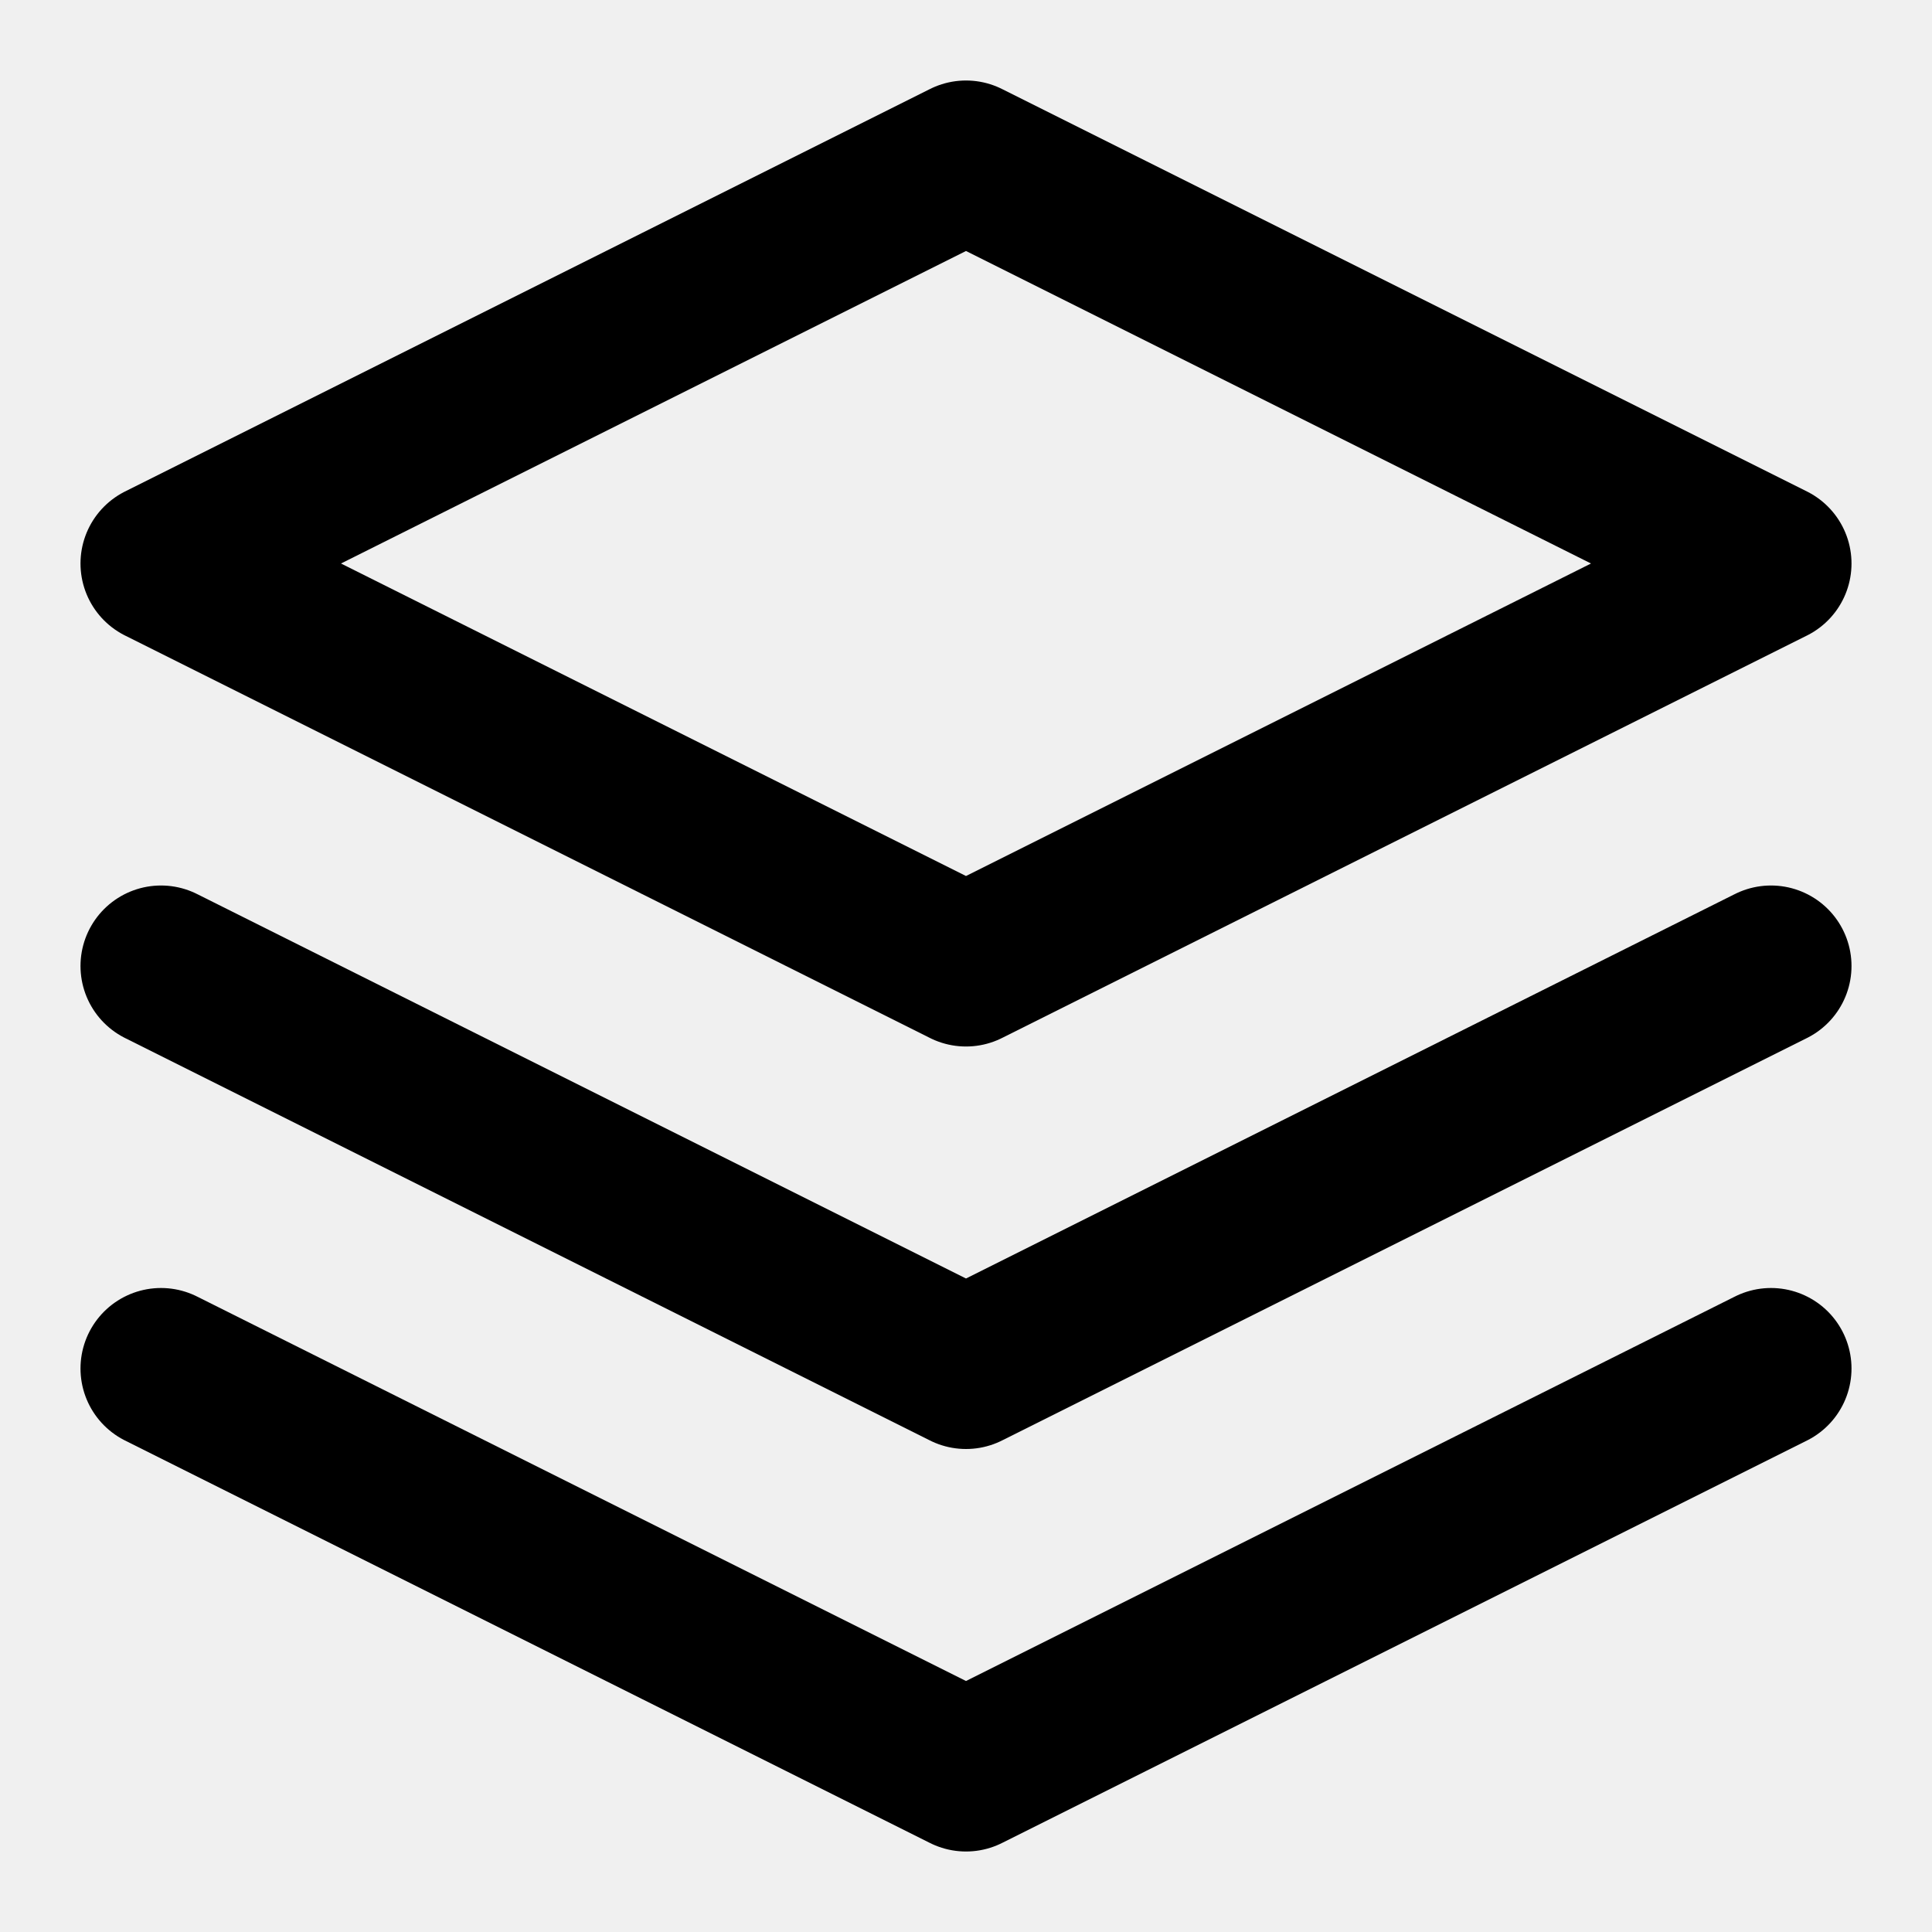
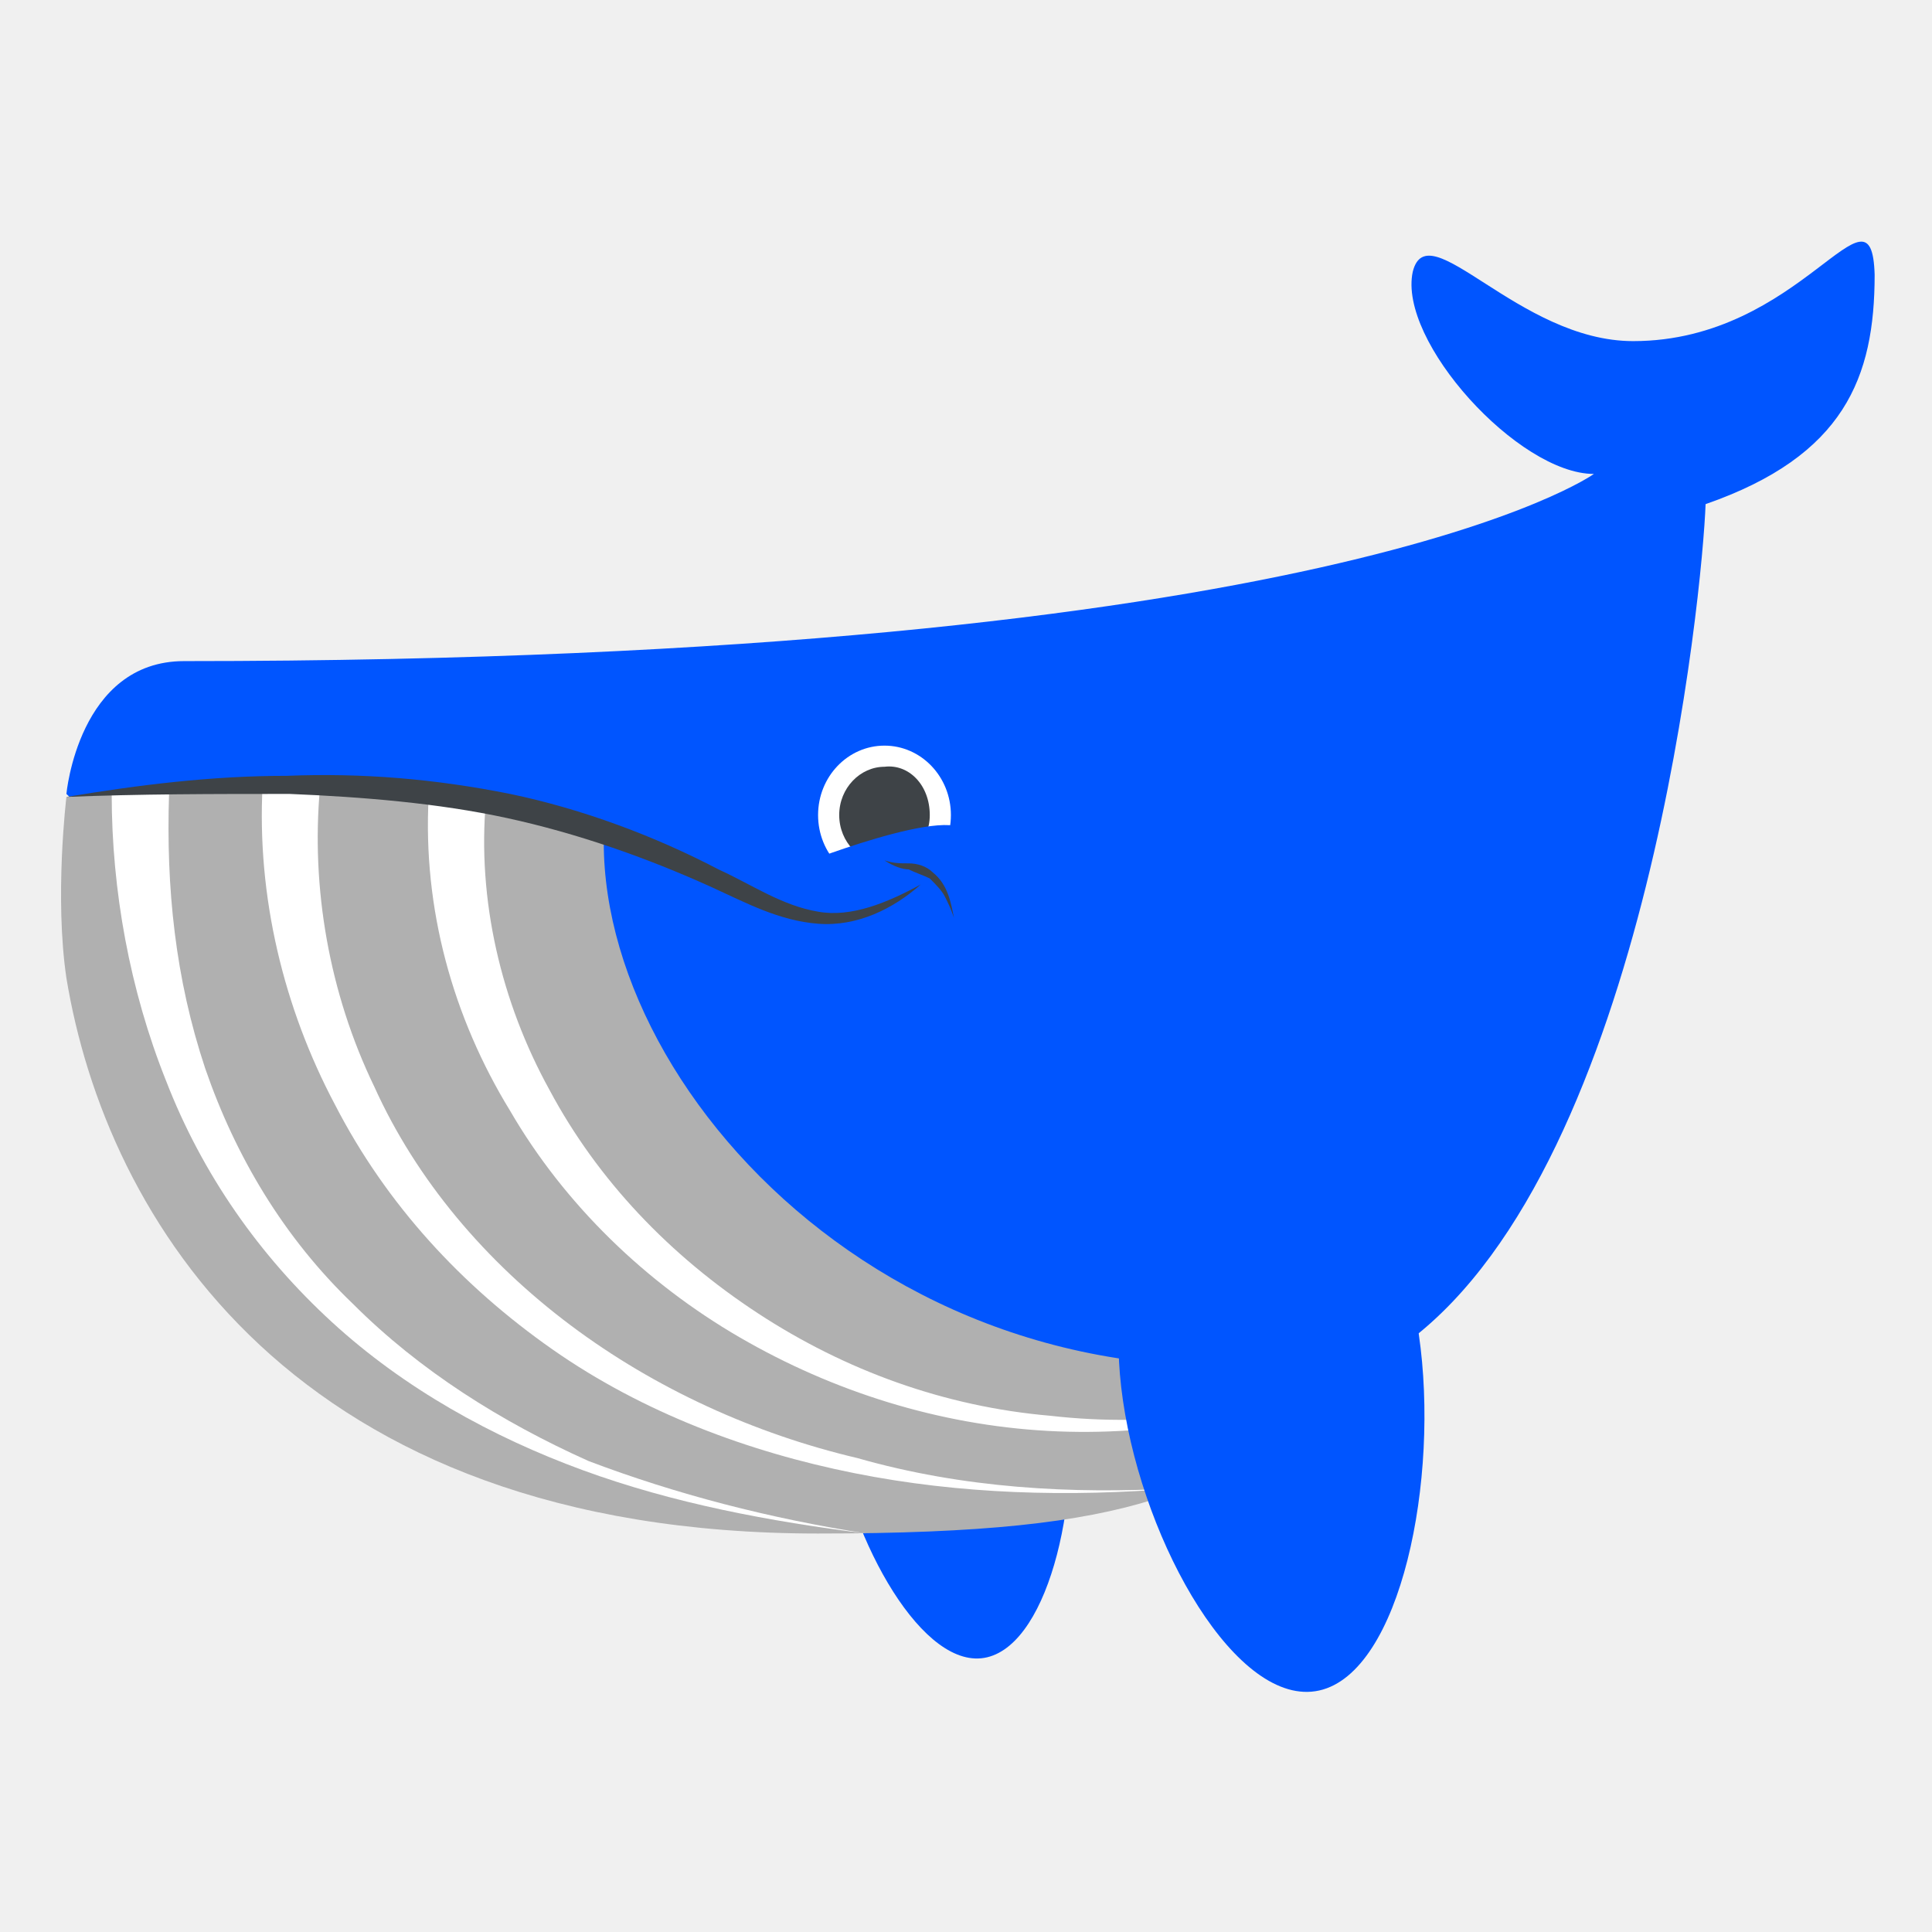
- <svg xmlns="http://www.w3.org/2000/svg" width="24" height="24" viewBox="0 0 24 24" fill="none">
-   <path d="M12 2L2 7L12 12L22 7L12 2Z" stroke="currentColor" stroke-width="2" stroke-linecap="round" stroke-linejoin="round" />
-   <path d="M2 17L12 22L22 17" stroke="currentColor" stroke-width="2" stroke-linecap="round" stroke-linejoin="round" />
-   <path d="M2 12L12 17L22 12" stroke="currentColor" stroke-width="2" stroke-linecap="round" stroke-linejoin="round" />
+ <svg xmlns="http://www.w3.org/2000/svg" viewBox="0 0 64 64" aria-hidden="true" role="img" class="iconify iconify--emojione" preserveAspectRatio="xMidYMid meet" fill="#000000">
+   <g id="SVGRepo_bgCarrier" stroke-width="0" />
+   <g id="SVGRepo_tracerCarrier" stroke-linecap="round" stroke-linejoin="round" />
+   <g id="SVGRepo_iconCarrier">
+     <g fill="#0055ff">
+       <path d="M35.3 45.7c.6 3.7-.5 8.7-2.6 9.2s-4.5-3.8-5.1-7.5c-.6-3.7.9-5.6 3.1-6c2.1-.5 4.1.6 4.6 4.3"> </path>
+       <path d="M54.1 11.3c-3.8 0-6.8-4.3-7.3-2.3c-.5 2.3 3.5 6.7 6 6.7c0 0-8.6 6.2-46.7 6.2c-3.5 0-3.9 4.4-3.9 4.4c11 10.5 27.7 30.7 44.5 18.1c7.9-6 9.7-24.9 9.8-27.7c4.6-1.6 5.6-4.2 5.6-7.6c-.1-3.4-2.4 2.2-8 2.2"> </path>
+     </g>
+     <path d="M2.2 26.4s-.4 3.3 0 6c1.3 7.9 7.5 18.4 24.9 18.4c10.8 0 13-1.4 17.8-4.9c.7-.5 1.3-1 1.8-1.5C31.5 48.5 20 37 20 27.9c0-1.6-11.8-2.1-17.8-1.5" fill="#b0b0b0"> </path>
+     <g fill="#ffffff">
+       <path d="M45.1 45.5c-3.2 1.4-6.8 2.1-10.4 1.9c-3.6-.2-7.1-1.3-10.2-3.1c-3.1-1.8-5.8-4.4-7.6-7.5c-1.9-3.1-2.9-6.7-2.7-10.4l1.9.1c-.3 3.3.5 6.7 2.1 9.6c1.6 3 4 5.5 6.9 7.4c2.9 1.9 6.2 3.1 9.7 3.4c3.5.4 7.1-.1 10.3-1.4"> </path>
+       <path d="M39 49.3c-3.6.3-7.2.2-10.7-.5c-3.5-.7-7-2-10-4.1c-3-2.1-5.5-4.8-7.2-8.1c-1.7-3.2-2.6-6.9-2.4-10.6l1.9.1c-.3 3.3.3 6.8 1.8 9.9c1.4 3.1 3.7 5.8 6.5 7.9c2.8 2.1 6.1 3.6 9.5 4.4c3.5 1 7.1 1.2 10.6 1"> </path>
+       <path d="M28.7 50.8c-3.2-.4-6.4-1-9.4-2.1S13.4 46 11 43.8c-2.4-2.2-4.3-4.9-5.5-8c-1.2-3-1.8-6.3-1.8-9.5h1.9c-.1 3.1.2 6.1 1.2 9.1c1 2.9 2.6 5.6 4.9 7.8c2.2 2.2 4.9 3.9 7.8 5.2c2.9 1.1 6 1.9 9.2 2.4"> </path>
+       <ellipse cx="29.3" cy="27" rx="2.2" ry="2.3"> </ellipse>
+     </g>
+     <path d="M30.8 27c0 .9-.7 1.6-1.5 1.6s-1.5-.7-1.5-1.6c0-.9.7-1.6 1.5-1.6c.8-.1 1.5.6 1.5 1.6" fill="#3e4347"> </path>
+     <path d="M26.6 28.6c.1 0 4.1 2.8 5.4-.6c.7-1.8-5.4.6-5.4.6" fill="#0055ff"> </path>
+     <g fill="#3e4347">
+       <path d="M29.3 28.5c.3.1.5.1.8.1c.3 0 .6.1.8.3c.5.4.6 1 .7 1.5c-.1-.3-.2-.5-.3-.7c-.1-.2-.3-.4-.5-.6c-.2-.1-.5-.2-.7-.3c-.2 0-.5-.1-.8-.3"> </path>
+       <path d="M2.2 26.4c2.4-.4 4.8-.7 7.3-.7c2.5-.1 4.9.1 7.4.6c2.4.5 4.8 1.4 6.9 2.5c1.1.5 2.1 1.2 3.3 1.4c1.1.2 2.3-.3 3.4-.9c-.9.8-2.1 1.4-3.4 1.3c-1.3-.1-2.4-.7-3.5-1.2c-2.2-1-4.5-1.8-6.8-2.3c-2.3-.5-4.8-.7-7.2-.8c-2.5 0-5 0-7.4.1"> </path>
+     </g>
+     <path d="M47 44.2c.7 4.8-.6 11.2-3.3 11.8c-2.7.6-5.8-4.8-6.5-9.6c-.7-4.8 1.2-7.1 3.9-7.7c2.7-.7 5.2.7 5.9 5.5" fill="#0055ff"> </path>
+   </g>
</svg>
